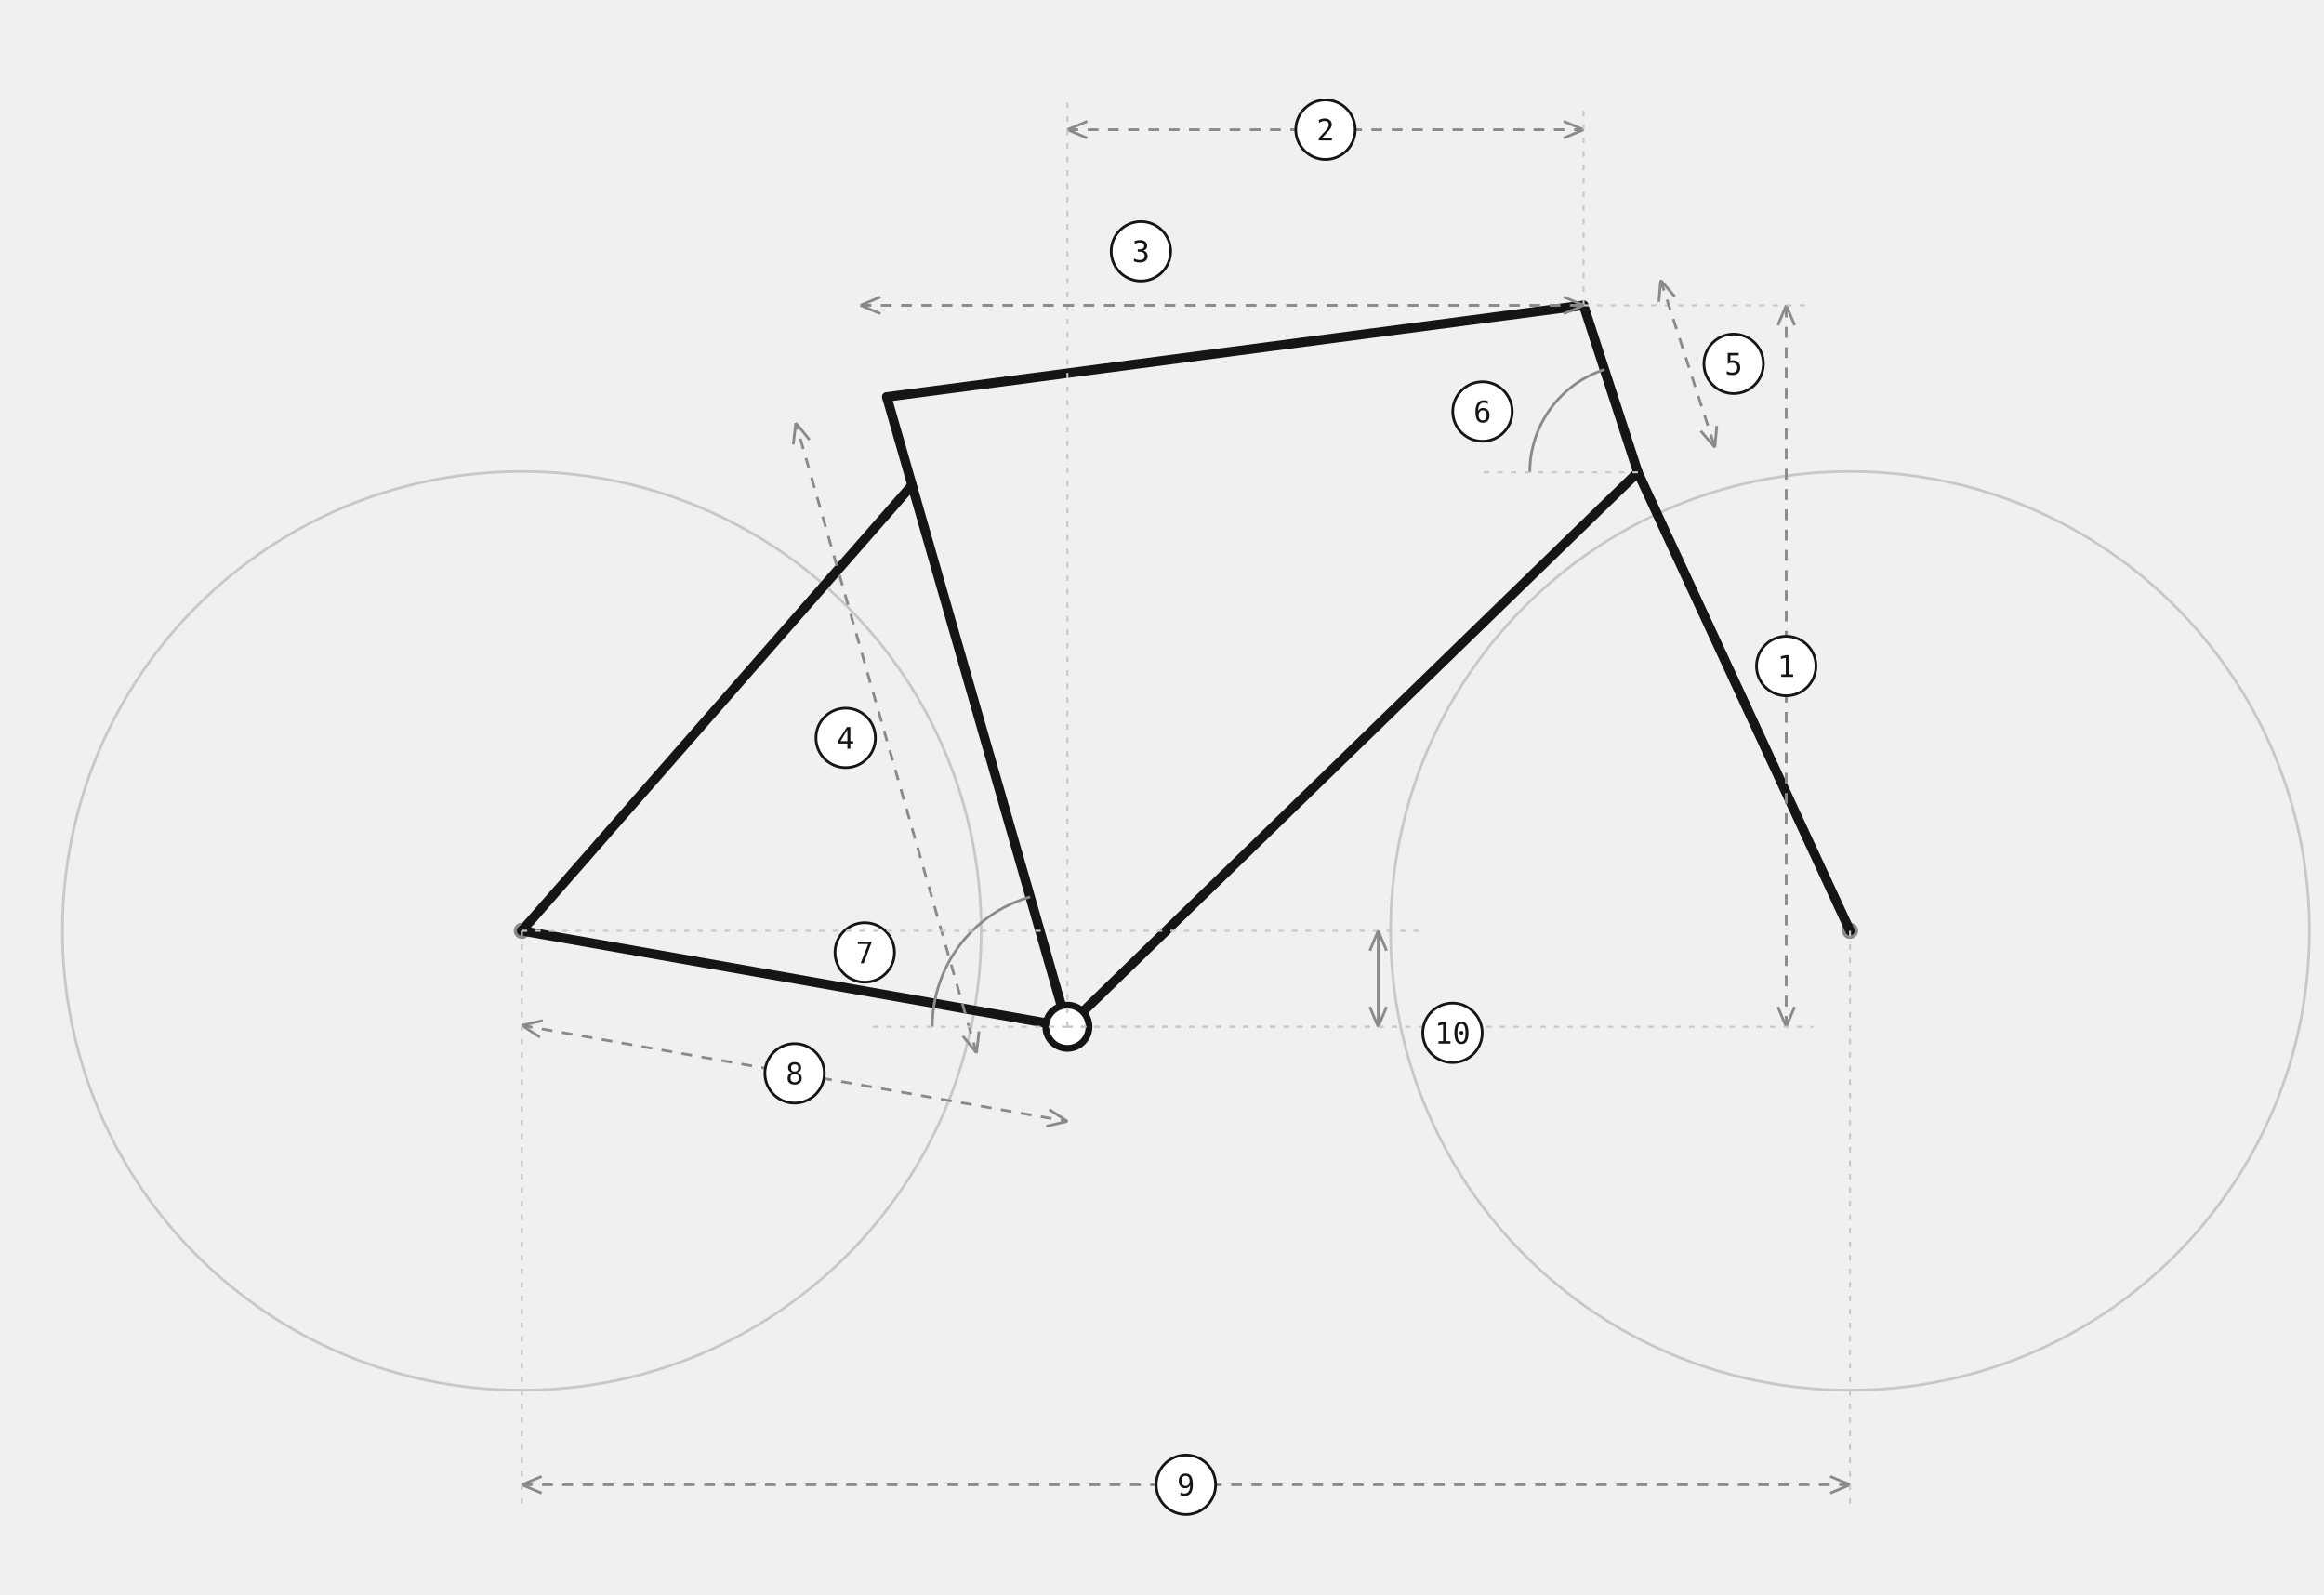
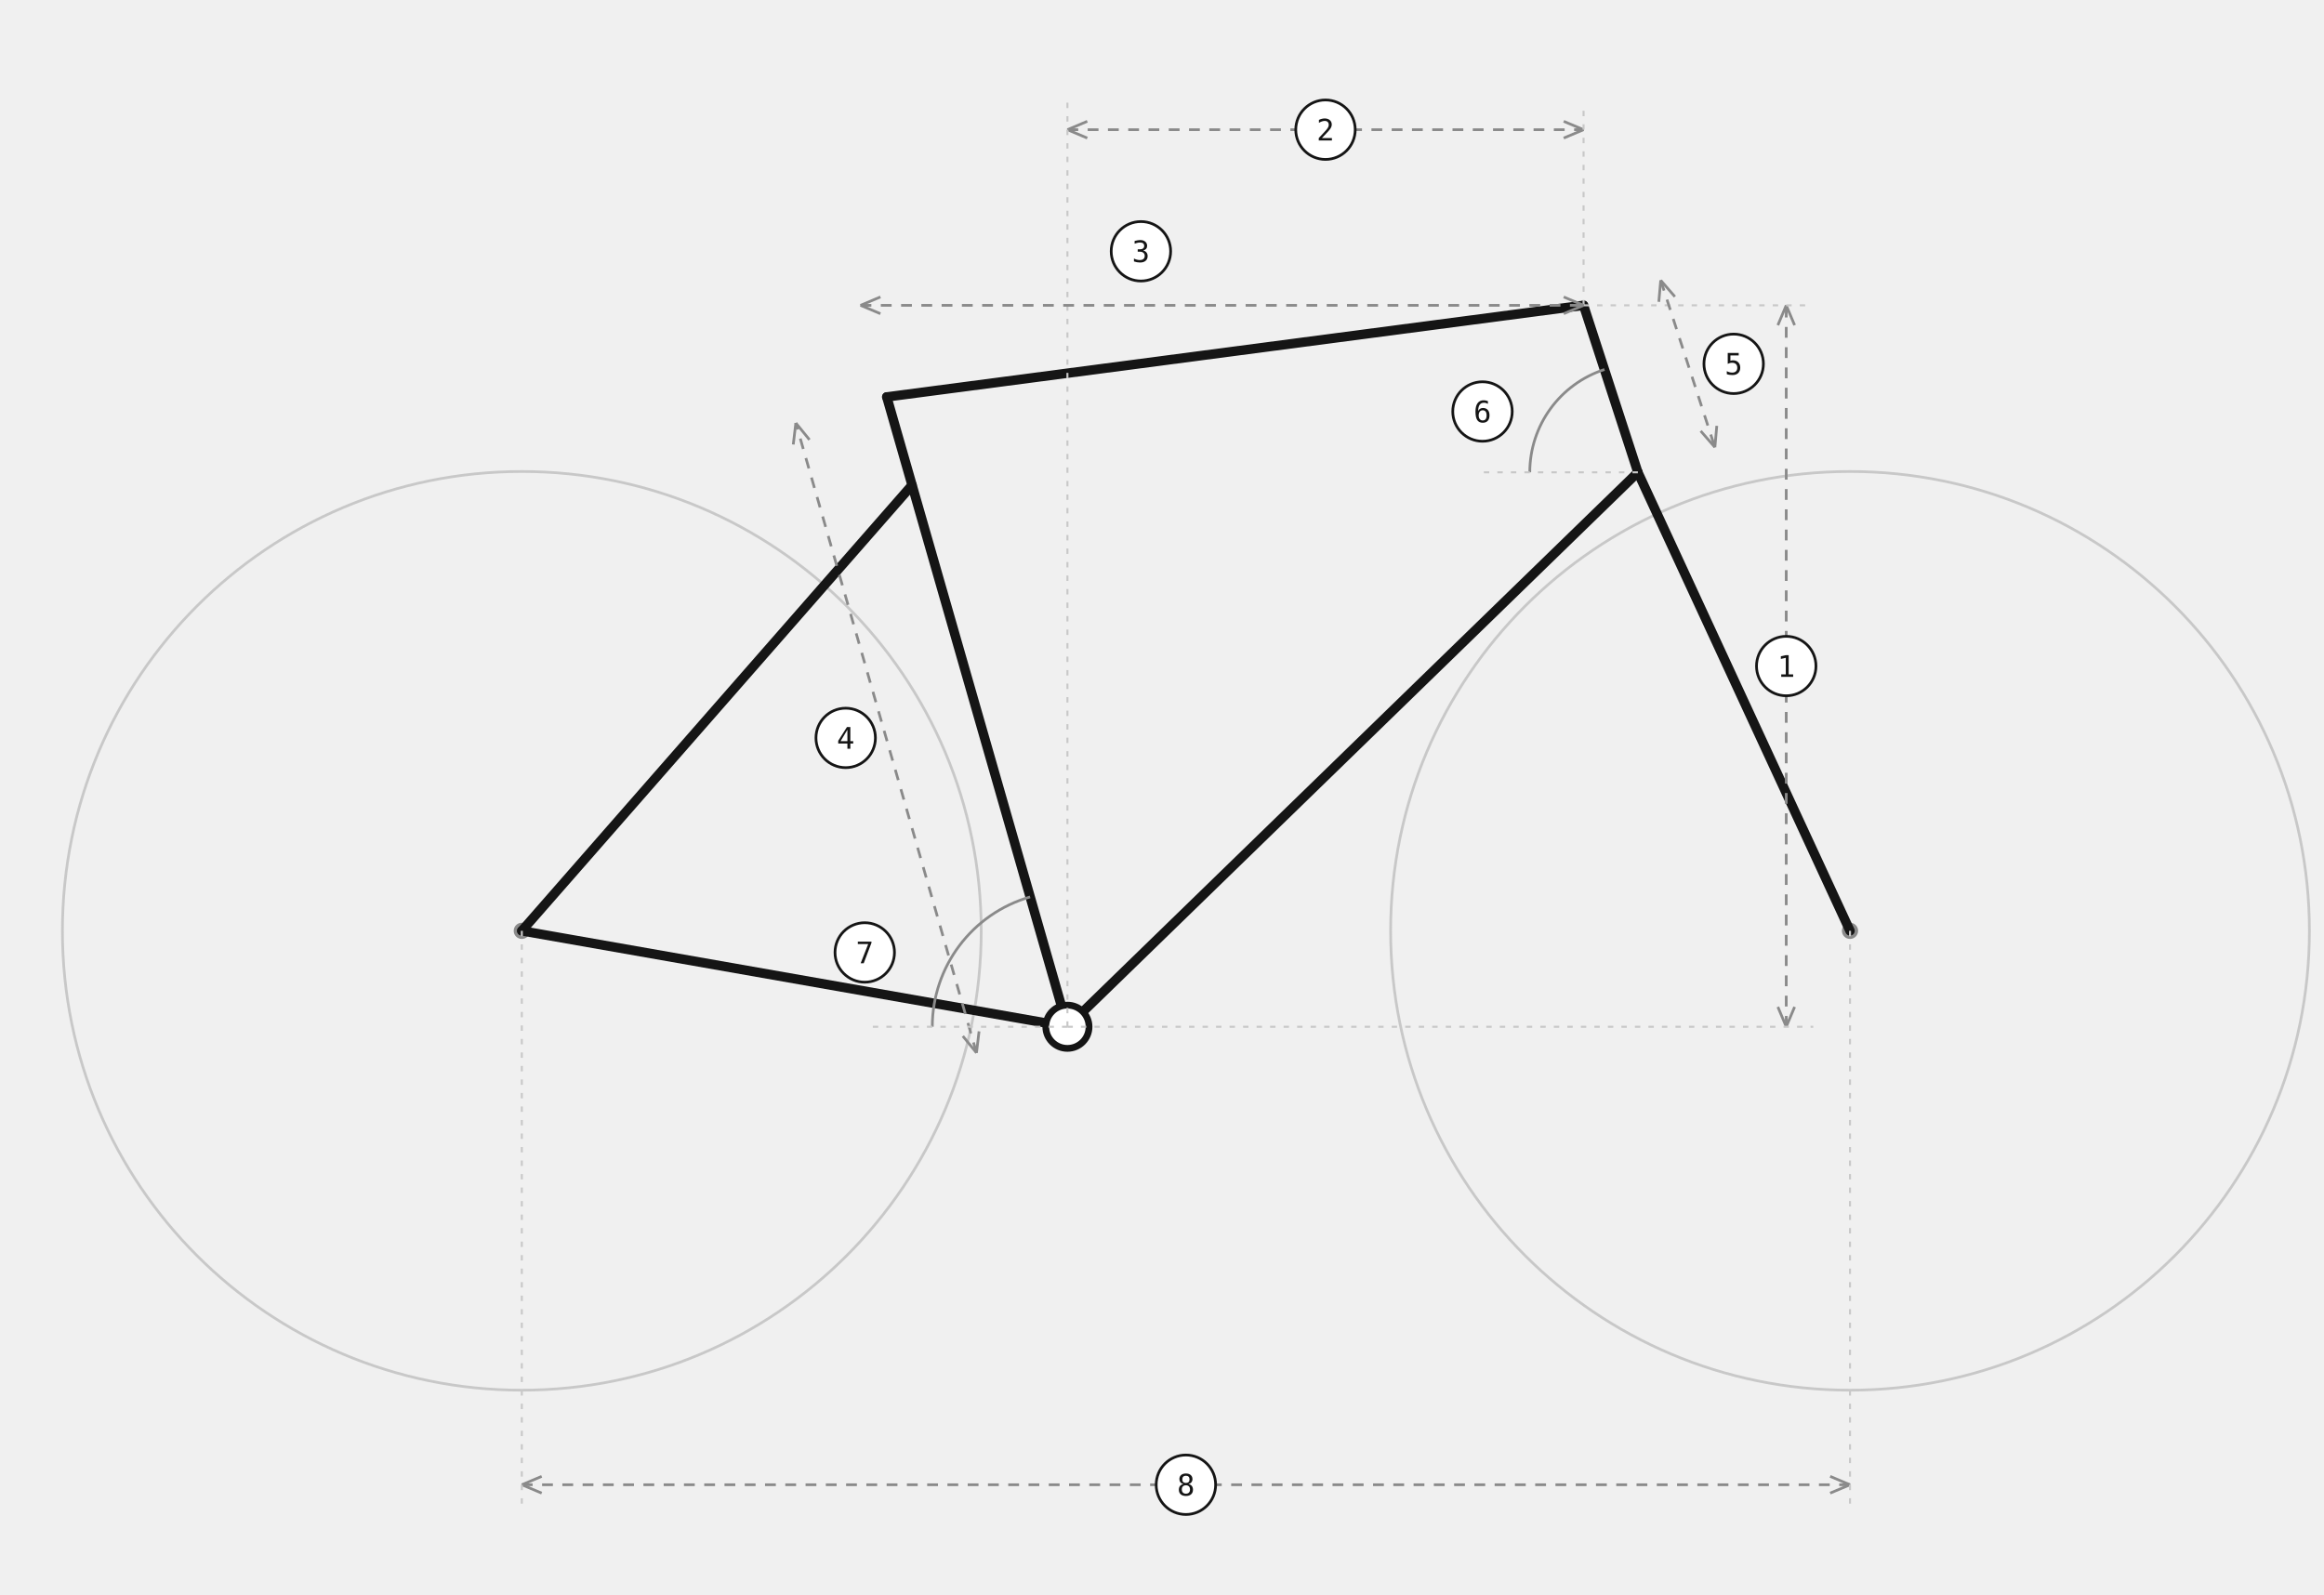
<svg xmlns="http://www.w3.org/2000/svg" viewBox="0 0 1720 1180" font-family="JetBrains Mono, ui-monospace, monospace">
  <circle cx="386.2" cy="689.0" r="340.0" fill="none" stroke="#c8c8c8" stroke-width="2" />
  <circle cx="386.2" cy="689.0" r="6" fill="#8a8a8a" />
  <circle cx="1369.2" cy="689.0" r="340.0" fill="none" stroke="#c8c8c8" stroke-width="2" />
  <circle cx="1369.2" cy="689.0" r="6" fill="#8a8a8a" />
  <line x1="386.2" y1="689.0" x2="790.0" y2="760.0" stroke="#151515" stroke-width="7" stroke-linecap="round" />
  <line x1="790.0" y1="760.0" x2="1212.2" y2="349.6" stroke="#151515" stroke-width="7" stroke-linecap="round" />
  <line x1="1212.2" y1="349.6" x2="1172.0" y2="226.0" stroke="#151515" stroke-width="7" stroke-linecap="round" />
  <line x1="656.3" y1="293.8" x2="1172.0" y2="226.0" stroke="#151515" stroke-width="7" stroke-linecap="round" />
  <line x1="790.0" y1="760.0" x2="656.3" y2="293.8" stroke="#151515" stroke-width="7" stroke-linecap="round" />
  <line x1="386.2" y1="689.0" x2="675.0" y2="359.1" stroke="#151515" stroke-width="7" stroke-linecap="round" />
  <line x1="1212.2" y1="349.6" x2="1369.2" y2="689.0" stroke="#151515" stroke-width="7" stroke-linecap="round" />
  <circle cx="790.0" cy="760.0" r="16" fill="#fff" stroke="#151515" stroke-width="5" />
  <line x1="1322.0" y1="760.0" x2="1322.0" y2="226.0" stroke="#8a8a8a" stroke-width="2" stroke-dasharray="8 7" />
  <line x1="1322.0" y1="760.0" x2="1315.8" y2="745.3" stroke="#8a8a8a" stroke-width="2" />
  <line x1="1322.0" y1="760.0" x2="1328.2" y2="745.3" stroke="#8a8a8a" stroke-width="2" />
  <line x1="1322.0" y1="226.0" x2="1328.2" y2="240.7" stroke="#8a8a8a" stroke-width="2" />
  <line x1="1322.0" y1="226.0" x2="1315.8" y2="240.7" stroke="#8a8a8a" stroke-width="2" />
  <line x1="790.0" y1="760.0" x2="1342.0" y2="760.0" stroke="#c8c8c8" stroke-width="1.5" stroke-dasharray="4 6" />
  <line x1="1172.0" y1="226.0" x2="1342.0" y2="226.0" stroke="#c8c8c8" stroke-width="1.5" stroke-dasharray="4 6" />
  <circle cx="1322.0" cy="493.0" r="22" fill="#fff" stroke="#151515" stroke-width="2" />
  <text x="1322.0" y="501.0" font-size="22" text-anchor="middle" fill="#151515">1</text>
  <line x1="790.0" y1="96.0" x2="1172.0" y2="96.0" stroke="#8a8a8a" stroke-width="2" stroke-dasharray="8 7" />
  <line x1="790.0" y1="96.0" x2="804.7" y2="89.8" stroke="#8a8a8a" stroke-width="2" />
  <line x1="790.0" y1="96.0" x2="804.7" y2="102.2" stroke="#8a8a8a" stroke-width="2" />
  <line x1="1172.0" y1="96.0" x2="1157.3" y2="102.2" stroke="#8a8a8a" stroke-width="2" />
  <line x1="1172.0" y1="96.0" x2="1157.3" y2="89.8" stroke="#8a8a8a" stroke-width="2" />
  <line x1="790.0" y1="760.0" x2="790.0" y2="76.0" stroke="#c8c8c8" stroke-width="1.5" stroke-dasharray="4 6" />
  <line x1="1172.0" y1="226.0" x2="1172.0" y2="76.0" stroke="#c8c8c8" stroke-width="1.5" stroke-dasharray="4 6" />
  <circle cx="981.0" cy="96.0" r="22" fill="#fff" stroke="#151515" stroke-width="2" />
  <text x="981.0" y="104.0" font-size="22" text-anchor="middle" fill="#151515">2</text>
  <line x1="636.9" y1="226.0" x2="1172.0" y2="226.0" stroke="#8a8a8a" stroke-width="2" stroke-dasharray="8 7" />
  <line x1="636.9" y1="226.0" x2="651.6" y2="219.8" stroke="#8a8a8a" stroke-width="2" />
  <line x1="636.9" y1="226.0" x2="651.6" y2="232.2" stroke="#8a8a8a" stroke-width="2" />
  <line x1="1172.0" y1="226.0" x2="1157.3" y2="232.2" stroke="#8a8a8a" stroke-width="2" />
  <line x1="1172.0" y1="226.0" x2="1157.3" y2="219.8" stroke="#8a8a8a" stroke-width="2" />
  <circle cx="844.4" cy="186.0" r="22" fill="#fff" stroke="#151515" stroke-width="2" />
  <text x="844.4" y="194.0" font-size="22" text-anchor="middle" fill="#151515">3</text>
  <line x1="722.7" y1="779.3" x2="589.0" y2="313.1" stroke="#8a8a8a" stroke-width="2" stroke-dasharray="8 7" />
  <line x1="722.7" y1="779.3" x2="712.6" y2="766.9" stroke="#8a8a8a" stroke-width="2" />
  <line x1="722.7" y1="779.3" x2="724.6" y2="763.4" stroke="#8a8a8a" stroke-width="2" />
  <line x1="589.0" y1="313.1" x2="599.1" y2="325.5" stroke="#8a8a8a" stroke-width="2" />
  <line x1="589.0" y1="313.1" x2="587.1" y2="329.0" stroke="#8a8a8a" stroke-width="2" />
  <circle cx="625.9" cy="546.2" r="22" fill="#fff" stroke="#151515" stroke-width="2" />
  <text x="625.9" y="554.2" font-size="22" text-anchor="middle" fill="#151515">4</text>
  <line x1="1229.1" y1="207.5" x2="1269.2" y2="331.1" stroke="#8a8a8a" stroke-width="2" stroke-dasharray="8 7" />
  <line x1="1229.1" y1="207.5" x2="1239.6" y2="219.6" stroke="#8a8a8a" stroke-width="2" />
  <line x1="1229.1" y1="207.5" x2="1227.7" y2="223.4" stroke="#8a8a8a" stroke-width="2" />
  <line x1="1269.2" y1="331.1" x2="1258.7" y2="319.0" stroke="#8a8a8a" stroke-width="2" />
  <line x1="1269.2" y1="331.1" x2="1270.6" y2="315.2" stroke="#8a8a8a" stroke-width="2" />
  <circle cx="1283.1" cy="269.3" r="22" fill="#fff" stroke="#151515" stroke-width="2" />
  <text x="1283.1" y="277.3" font-size="22" text-anchor="middle" fill="#151515">5</text>
  <path d="M1187.5,273.5 A80,80 0 0 0 1132.2,349.6" fill="none" stroke="#8a8a8a" stroke-width="2" />
  <line x1="1212.2" y1="349.6" x2="1092.2" y2="349.6" stroke="#c8c8c8" stroke-width="1.5" stroke-dasharray="4 6" />
  <circle cx="1097.2" cy="304.6" r="22" fill="#fff" stroke="#151515" stroke-width="2" />
  <text x="1097.2" y="312.6" font-size="22" text-anchor="middle" fill="#151515">6</text>
  <path d="M762.4,663.9 A100,100 0 0 0 690.0,760.0" fill="none" stroke="#8a8a8a" stroke-width="2" />
  <line x1="790.0" y1="760.0" x2="640.0" y2="760.0" stroke="#c8c8c8" stroke-width="1.5" stroke-dasharray="4 6" />
  <circle cx="640.0" cy="705.0" r="22" fill="#fff" stroke="#151515" stroke-width="2" />
  <text x="640.0" y="713.0" font-size="22" text-anchor="middle" fill="#151515">7</text>
-   <line x1="386.2" y1="759.0" x2="790.0" y2="830.0" stroke="#8a8a8a" stroke-width="2" stroke-dasharray="8 7" />
-   <line x1="386.2" y1="759.0" x2="401.8" y2="755.4" stroke="#8a8a8a" stroke-width="2" />
-   <line x1="386.2" y1="759.0" x2="399.6" y2="767.7" stroke="#8a8a8a" stroke-width="2" />
-   <line x1="790.0" y1="830.0" x2="774.4" y2="833.6" stroke="#8a8a8a" stroke-width="2" />
-   <line x1="790.0" y1="830.0" x2="776.6" y2="821.3" stroke="#8a8a8a" stroke-width="2" />
-   <circle cx="588.1" cy="794.5" r="22" fill="#fff" stroke="#151515" stroke-width="2" />
-   <text x="588.1" y="802.5" font-size="22" text-anchor="middle" fill="#151515">8</text>
  <line x1="386.2" y1="1099.0" x2="1369.2" y2="1099.0" stroke="#8a8a8a" stroke-width="2" stroke-dasharray="8 7" />
  <line x1="386.2" y1="1099.0" x2="400.9" y2="1092.8" stroke="#8a8a8a" stroke-width="2" />
  <line x1="386.2" y1="1099.0" x2="400.9" y2="1105.2" stroke="#8a8a8a" stroke-width="2" />
  <line x1="1369.2" y1="1099.0" x2="1354.5" y2="1105.2" stroke="#8a8a8a" stroke-width="2" />
  <line x1="1369.2" y1="1099.0" x2="1354.5" y2="1092.8" stroke="#8a8a8a" stroke-width="2" />
  <line x1="386.2" y1="689.0" x2="386.2" y2="1119.0" stroke="#c8c8c8" stroke-width="1.5" stroke-dasharray="4 6" />
  <line x1="1369.2" y1="689.0" x2="1369.2" y2="1119.0" stroke="#c8c8c8" stroke-width="1.5" stroke-dasharray="4 6" />
  <circle cx="877.7" cy="1099.0" r="22" fill="#fff" stroke="#151515" stroke-width="2" />
-   <text x="877.7" y="1107.0" font-size="22" text-anchor="middle" fill="#151515">9</text>
-   <line x1="386.2" y1="689.0" x2="1050.0" y2="689.0" stroke="#c8c8c8" stroke-width="1.5" stroke-dasharray="4 6" />
-   <line x1="1020.0" y1="760.0" x2="1020.0" y2="689.0" stroke="#8a8a8a" stroke-width="2" />
-   <line x1="1020.0" y1="760.0" x2="1013.8" y2="745.3" stroke="#8a8a8a" stroke-width="2" />
-   <line x1="1020.0" y1="760.0" x2="1026.2" y2="745.3" stroke="#8a8a8a" stroke-width="2" />
-   <line x1="1020.0" y1="689.0" x2="1026.2" y2="703.7" stroke="#8a8a8a" stroke-width="2" />
-   <line x1="1020.0" y1="689.0" x2="1013.8" y2="703.7" stroke="#8a8a8a" stroke-width="2" />
-   <line x1="790.0" y1="760.0" x2="1040.0" y2="760.0" stroke="#c8c8c8" stroke-width="1.5" stroke-dasharray="4 6" />
-   <circle cx="1075.0" cy="764.5" r="22" fill="#fff" stroke="#151515" stroke-width="2" />
-   <text x="1075.0" y="772.5" font-size="22" text-anchor="middle" fill="#151515">10</text>
+   <text x="877.7" y="1107.0" font-size="22" text-anchor="middle" fill="#151515">8</text>
</svg>
